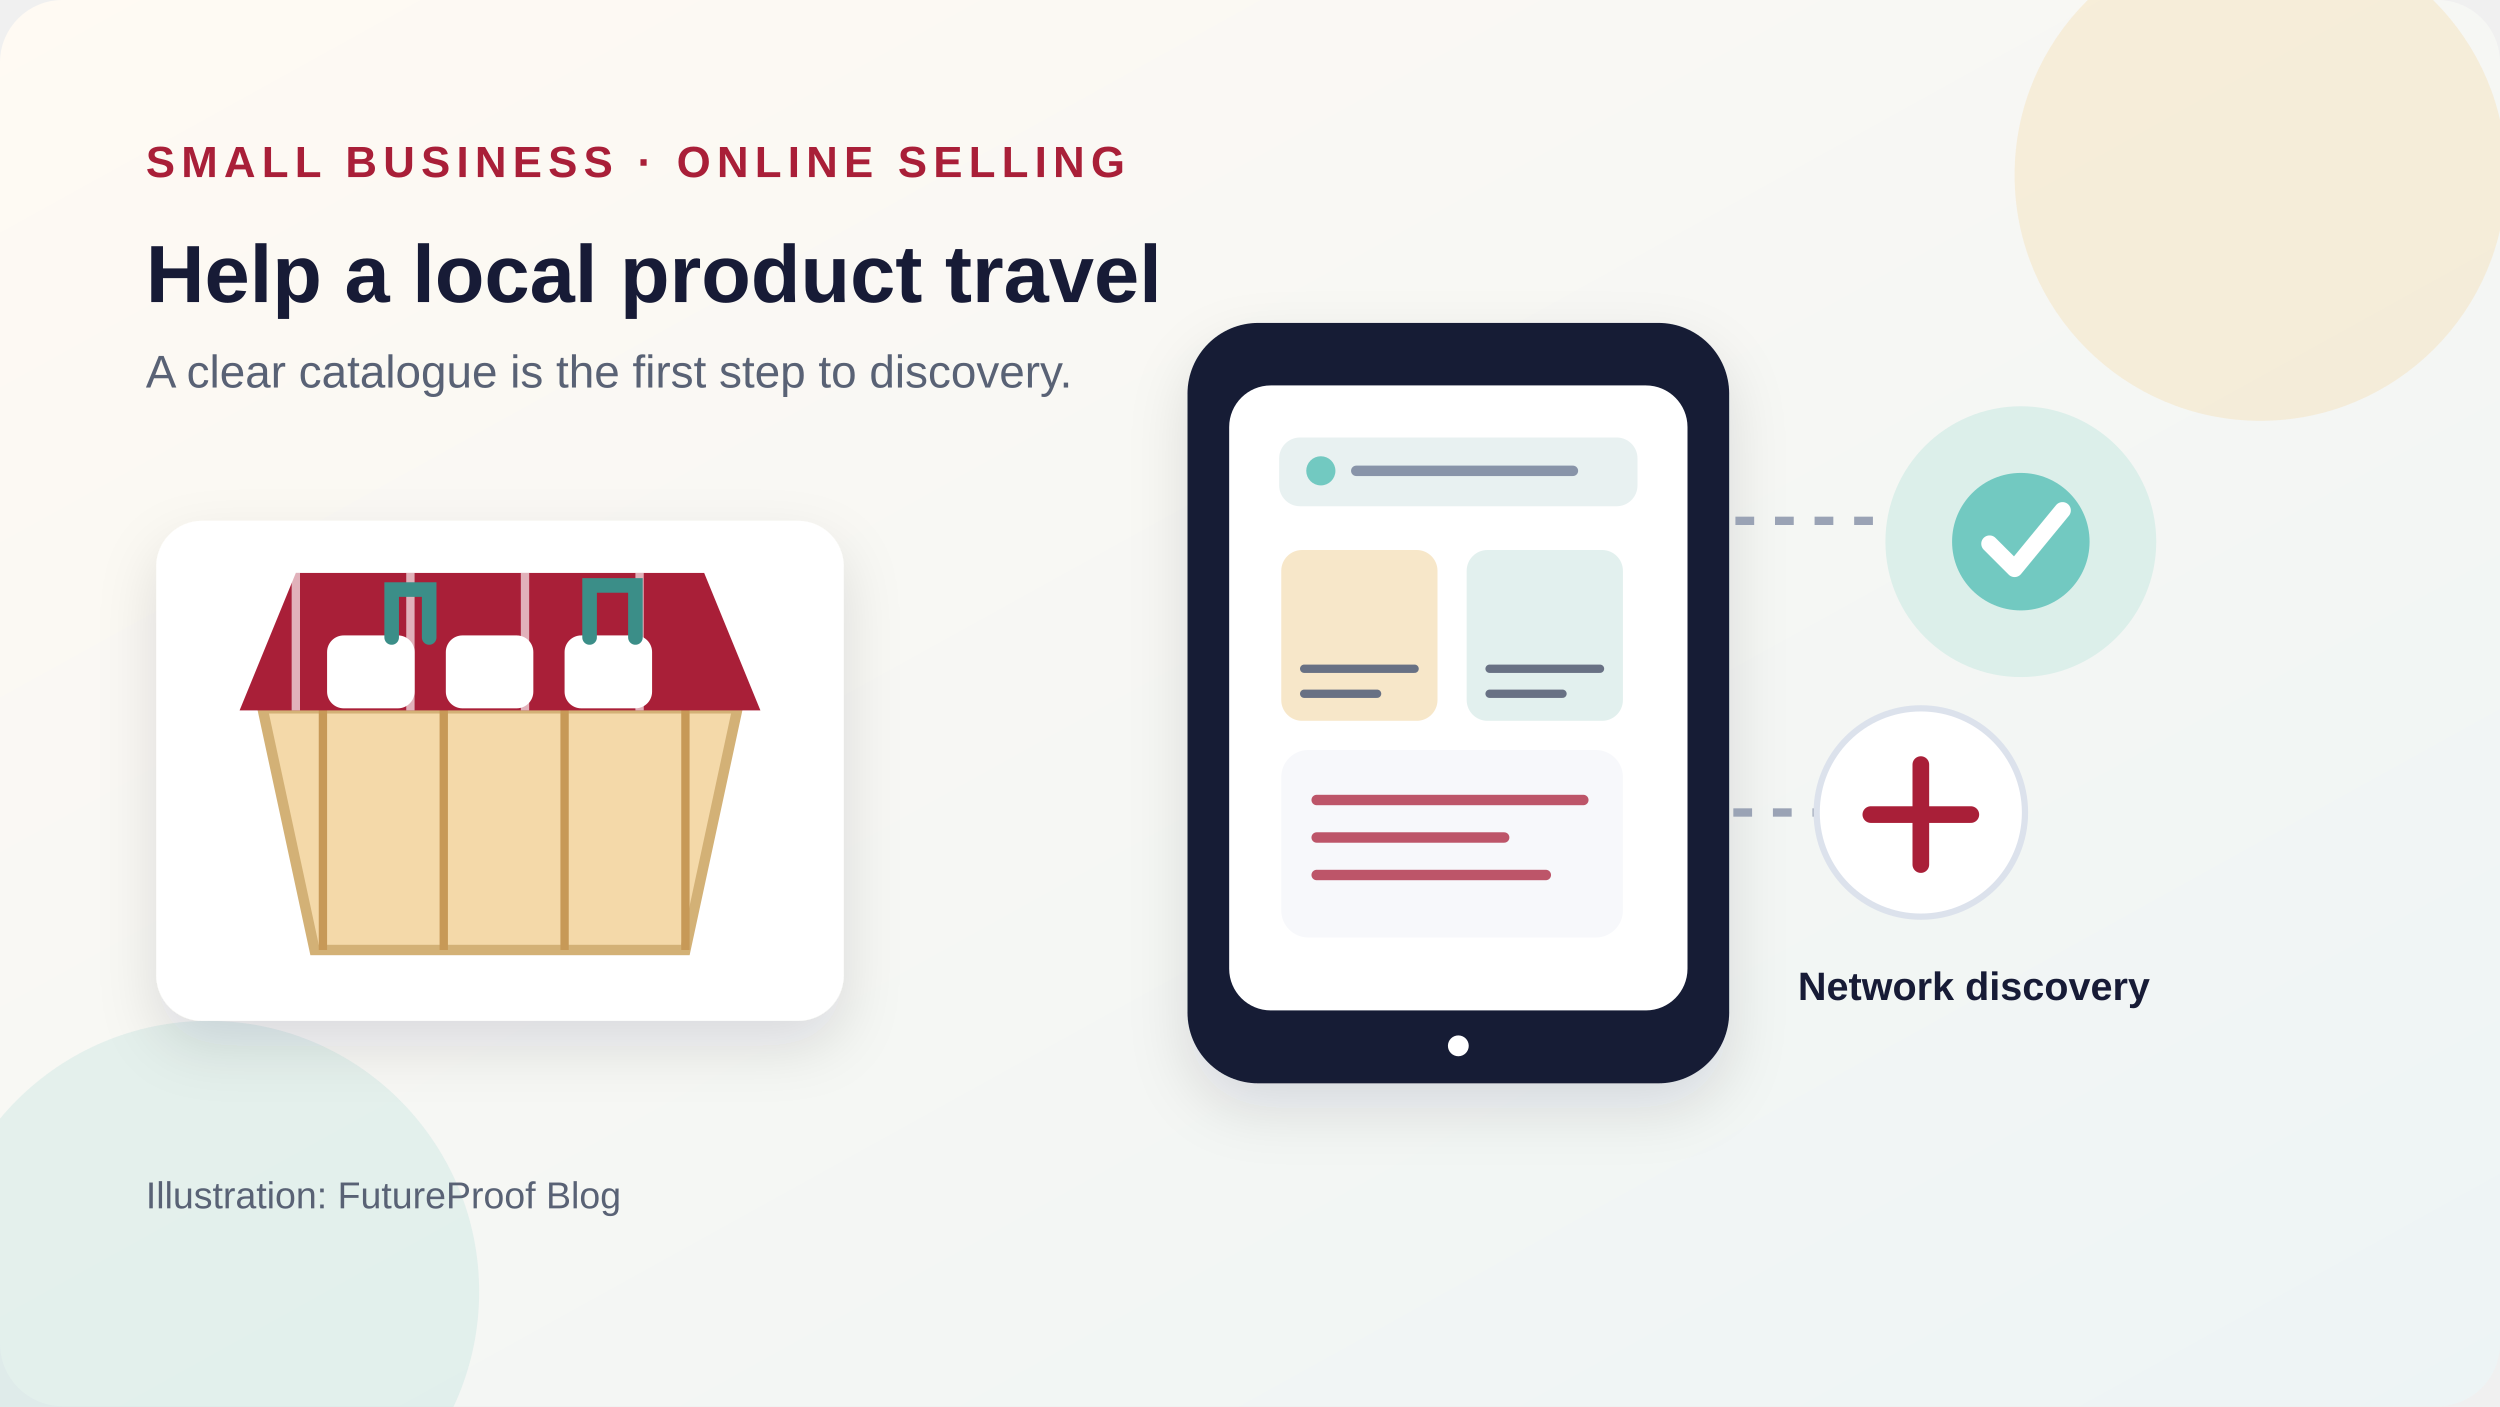
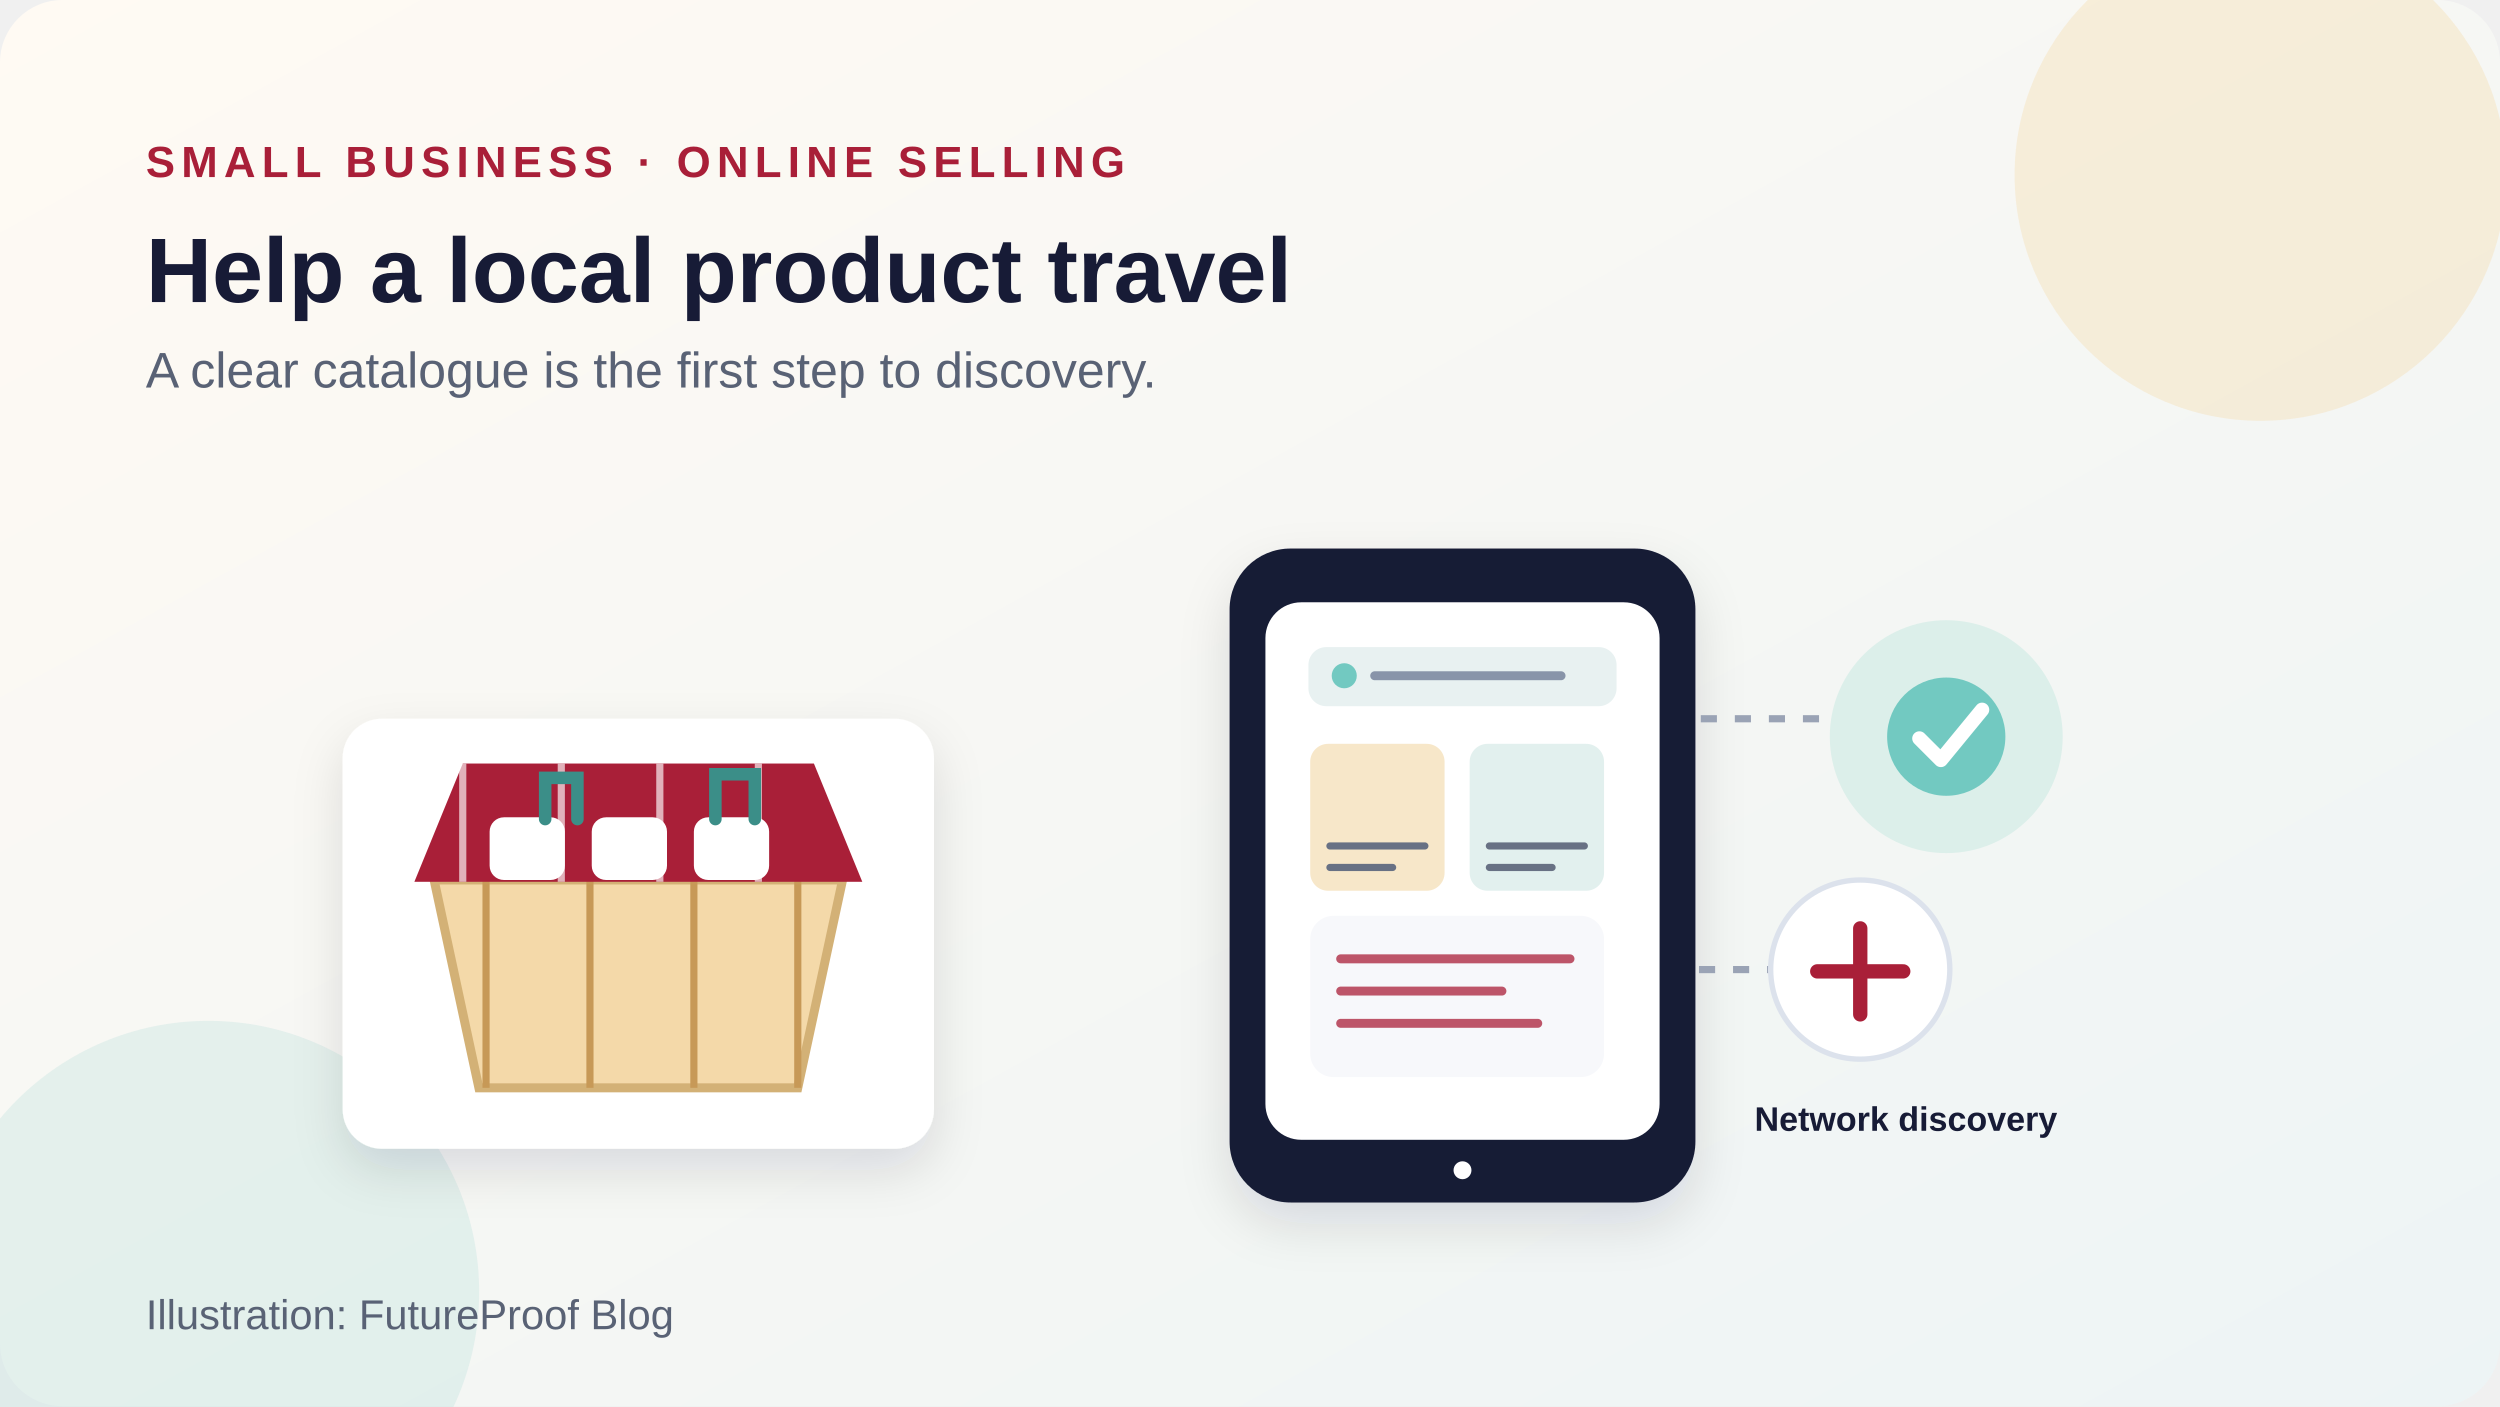
<svg xmlns="http://www.w3.org/2000/svg" width="1200" height="675" viewBox="0 0 1200 675" role="img" aria-labelledby="title desc">
  <defs>
    <linearGradient id="bg" x1="0" y1="0" x2="1" y2="1">
      <stop stop-color="#fffaf3" />
      <stop offset="1" stop-color="#edf4f5" />
    </linearGradient>
    <linearGradient id="accent" x1="0" y1="0" x2="1" y2="1">
      <stop stop-color="#a91f38" />
      <stop offset="1" stop-color="#d55766" />
    </linearGradient>
    <filter id="shadow" x="-20%" y="-20%" width="140%" height="150%">
      <feDropShadow dx="0" dy="12" stdDeviation="14" flood-color="#171b36" flood-opacity=".12" />
    </filter>
  </defs>
  <rect width="1200" height="675" rx="30" fill="url(#bg)" />
  <circle cx="1085" cy="84" r="118" fill="#f5dcae" opacity=".38" />
  <circle cx="100" cy="620" r="130" fill="#bbdfdc" opacity=".32" />
  <text x="70" y="85" font-family="Arial,sans-serif" font-size="21" font-weight="700" letter-spacing="3" fill="#a91f38">SMALL BUSINESS · ONLINE SELLING</text>
-   <text x="70" y="145" font-family="Arial,sans-serif" font-size="39" font-weight="700" fill="#171b36">Help a local product travel</text>
-   <text x="70" y="186" font-family="Arial,sans-serif" font-size="22" fill="#596275">A clear catalogue is the first step to discovery.</text>
-   <rect x="75" y="250" width="330" height="240" rx="22" fill="#fff" filter="url(#shadow)" />
-   <path d="M126 340h228l-25 116H151Z" fill="#f4d9a9" stroke="#d3b176" stroke-width="5" />
-   <path d="M155 340v116m58-116v116m58-116v116m58-116v116" stroke="#c79957" stroke-width="4" />
-   <path d="M115 341h250l-27-66H142Z" fill="#a91f38" />
-   <path d="M142 275v66m55-66v66m55-66v66m55-66v66" stroke="#fff" stroke-width="4" opacity=".65" />
-   <rect x="157" y="305" width="42" height="35" rx="8" fill="#fff" />
-   <rect x="214" y="305" width="42" height="35" rx="8" fill="#fff" />
-   <rect x="271" y="305" width="42" height="35" rx="8" fill="#fff" />
-   <path d="M188 306v-23h18v23m77 0v-25h22v25" fill="none" stroke="#3b8e88" stroke-width="7" stroke-linecap="round" />
-   <rect x="570" y="155" width="260" height="365" rx="34" fill="#171b36" filter="url(#shadow)" />
-   <rect x="590" y="185" width="220" height="300" rx="20" fill="#fff" />
-   <rect x="614" y="210" width="172" height="33" rx="10" fill="#e8f1f1" />
-   <circle cx="634" cy="226" r="7" fill="#72c9c1" />
-   <path d="M651 226h104" stroke="#8894a9" stroke-width="5" stroke-linecap="round" />
-   <rect x="615" y="264" width="75" height="82" rx="10" fill="#f7e7c9" />
-   <rect x="704" y="264" width="75" height="82" rx="10" fill="#e2f0ee" />
-   <path d="M626 321h53m-53 12h35M715 321h53m-53 12h35" stroke="#687184" stroke-width="4" stroke-linecap="round" />
-   <rect x="615" y="360" width="164" height="90" rx="13" fill="#f7f8fb" />
-   <path d="M632 384h128m-128 18h90m-90 18h110" stroke="#a91f38" stroke-width="5" stroke-linecap="round" opacity=".75" />
-   <circle cx="700" cy="502" r="5" fill="#fff" />
-   <circle cx="970" cy="260" r="65" fill="#dcefea" />
-   <circle cx="970" cy="260" r="33" fill="#72c9c1" />
-   <path d="M955 261l12 12 23-28" fill="none" stroke="#fff" stroke-width="8" stroke-linecap="round" stroke-linejoin="round" />
-   <path d="M833 250h71M832 390h72" stroke="#9aa3b5" stroke-width="4" stroke-dasharray="9 10" />
-   <circle cx="922" cy="390" r="50" fill="#fff" stroke="#dce2ec" stroke-width="3" />
-   <path d="M898 391h48m-24-24v48" stroke="#a91f38" stroke-width="8" stroke-linecap="round" />
-   <text x="863" y="480" font-family="Arial,sans-serif" font-size="19" font-weight="700" fill="#171b36">Network discovery</text>
-   <text x="70" y="580" font-family="Arial,sans-serif" font-size="18" fill="#596275">Illustration: FutureProof Blog</text>
+   <text x="70" y="145" font-family="Arial,sans-serif" font-size="44" font-weight="700" fill="#171b36">Help a local product travel</text>
+   <text x="70" y="186" font-family="Arial,sans-serif" font-size="24" fill="#596275">A clear catalogue is the first step to discovery.</text>
+   <g transform="translate(100 130) scale(.86)">
+     <rect x="75" y="250" width="330" height="240" rx="22" fill="#fff" filter="url(#shadow)" />
+     <path d="M126 340h228l-25 116H151Z" fill="#f4d9a9" stroke="#d3b176" stroke-width="5" />
+     <path d="M155 340v116m58-116v116m58-116v116m58-116v116" stroke="#c79957" stroke-width="4" />
+     <path d="M115 341h250l-27-66H142Z" fill="#a91f38" />
+     <path d="M142 275v66m55-66v66m55-66v66m55-66v66" stroke="#fff" stroke-width="4" opacity=".65" />
+     <rect x="157" y="305" width="42" height="35" rx="8" fill="#fff" />
+     <rect x="214" y="305" width="42" height="35" rx="8" fill="#fff" />
+     <rect x="271" y="305" width="42" height="35" rx="8" fill="#fff" />
+     <path d="M188 306v-23h18v23m77 0v-25h22v25" fill="none" stroke="#3b8e88" stroke-width="7" stroke-linecap="round" />
+     <rect x="570" y="155" width="260" height="365" rx="34" fill="#171b36" filter="url(#shadow)" />
+     <rect x="590" y="185" width="220" height="300" rx="20" fill="#fff" />
+     <rect x="614" y="210" width="172" height="33" rx="10" fill="#e8f1f1" />
+     <circle cx="634" cy="226" r="7" fill="#72c9c1" />
+     <path d="M651 226h104" stroke="#8894a9" stroke-width="5" stroke-linecap="round" />
+     <rect x="615" y="264" width="75" height="82" rx="10" fill="#f7e7c9" />
+     <rect x="704" y="264" width="75" height="82" rx="10" fill="#e2f0ee" />
+     <path d="M626 321h53m-53 12h35M715 321h53m-53 12h35" stroke="#687184" stroke-width="4" stroke-linecap="round" />
+     <rect x="615" y="360" width="164" height="90" rx="13" fill="#f7f8fb" />
+     <path d="M632 384h128m-128 18h90m-90 18h110" stroke="#a91f38" stroke-width="5" stroke-linecap="round" opacity=".75" />
+     <circle cx="700" cy="502" r="5" fill="#fff" />
+     <circle cx="970" cy="260" r="65" fill="#dcefea" />
+     <circle cx="970" cy="260" r="33" fill="#72c9c1" />
+     <path d="M955 261l12 12 23-28" fill="none" stroke="#fff" stroke-width="8" stroke-linecap="round" stroke-linejoin="round" />
+     <path d="M833 250h71M832 390h72" stroke="#9aa3b5" stroke-width="4" stroke-dasharray="9 10" />
+     <circle cx="922" cy="390" r="50" fill="#fff" stroke="#dce2ec" stroke-width="3" />
+     <path d="M898 391h48m-24-24v48" stroke="#a91f38" stroke-width="8" stroke-linecap="round" />
+     <text x="863" y="480" font-family="Arial,sans-serif" font-size="19" font-weight="700" fill="#171b36">Network discovery</text>
+   </g>
+   <text x="70" y="638" font-family="Arial,sans-serif" font-size="20" fill="#596275">Illustration: FutureProof Blog</text>
</svg>
